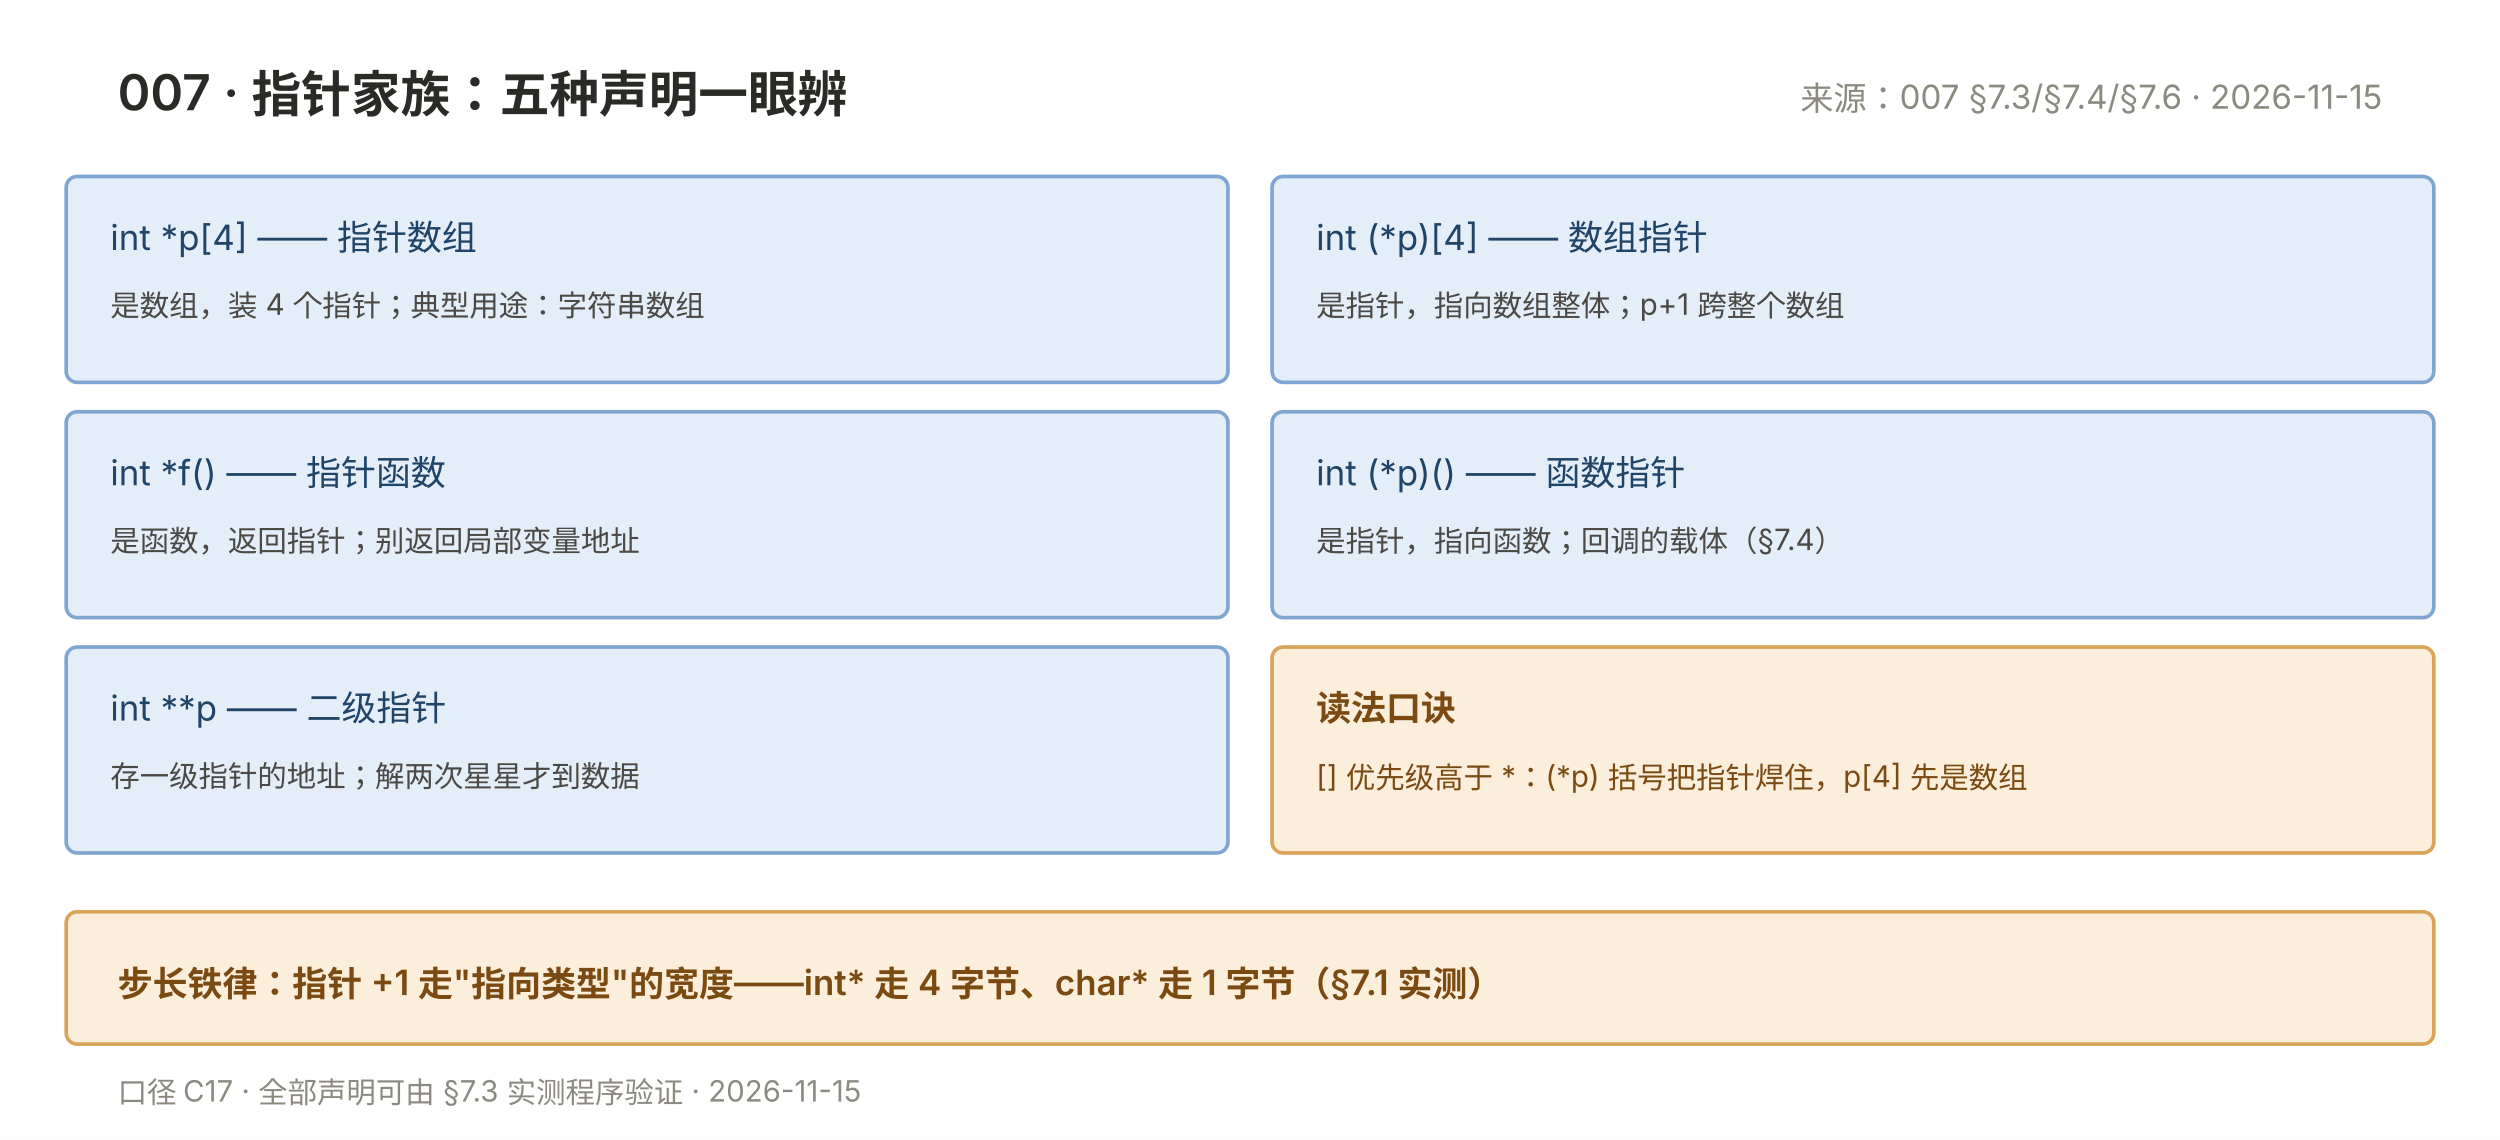
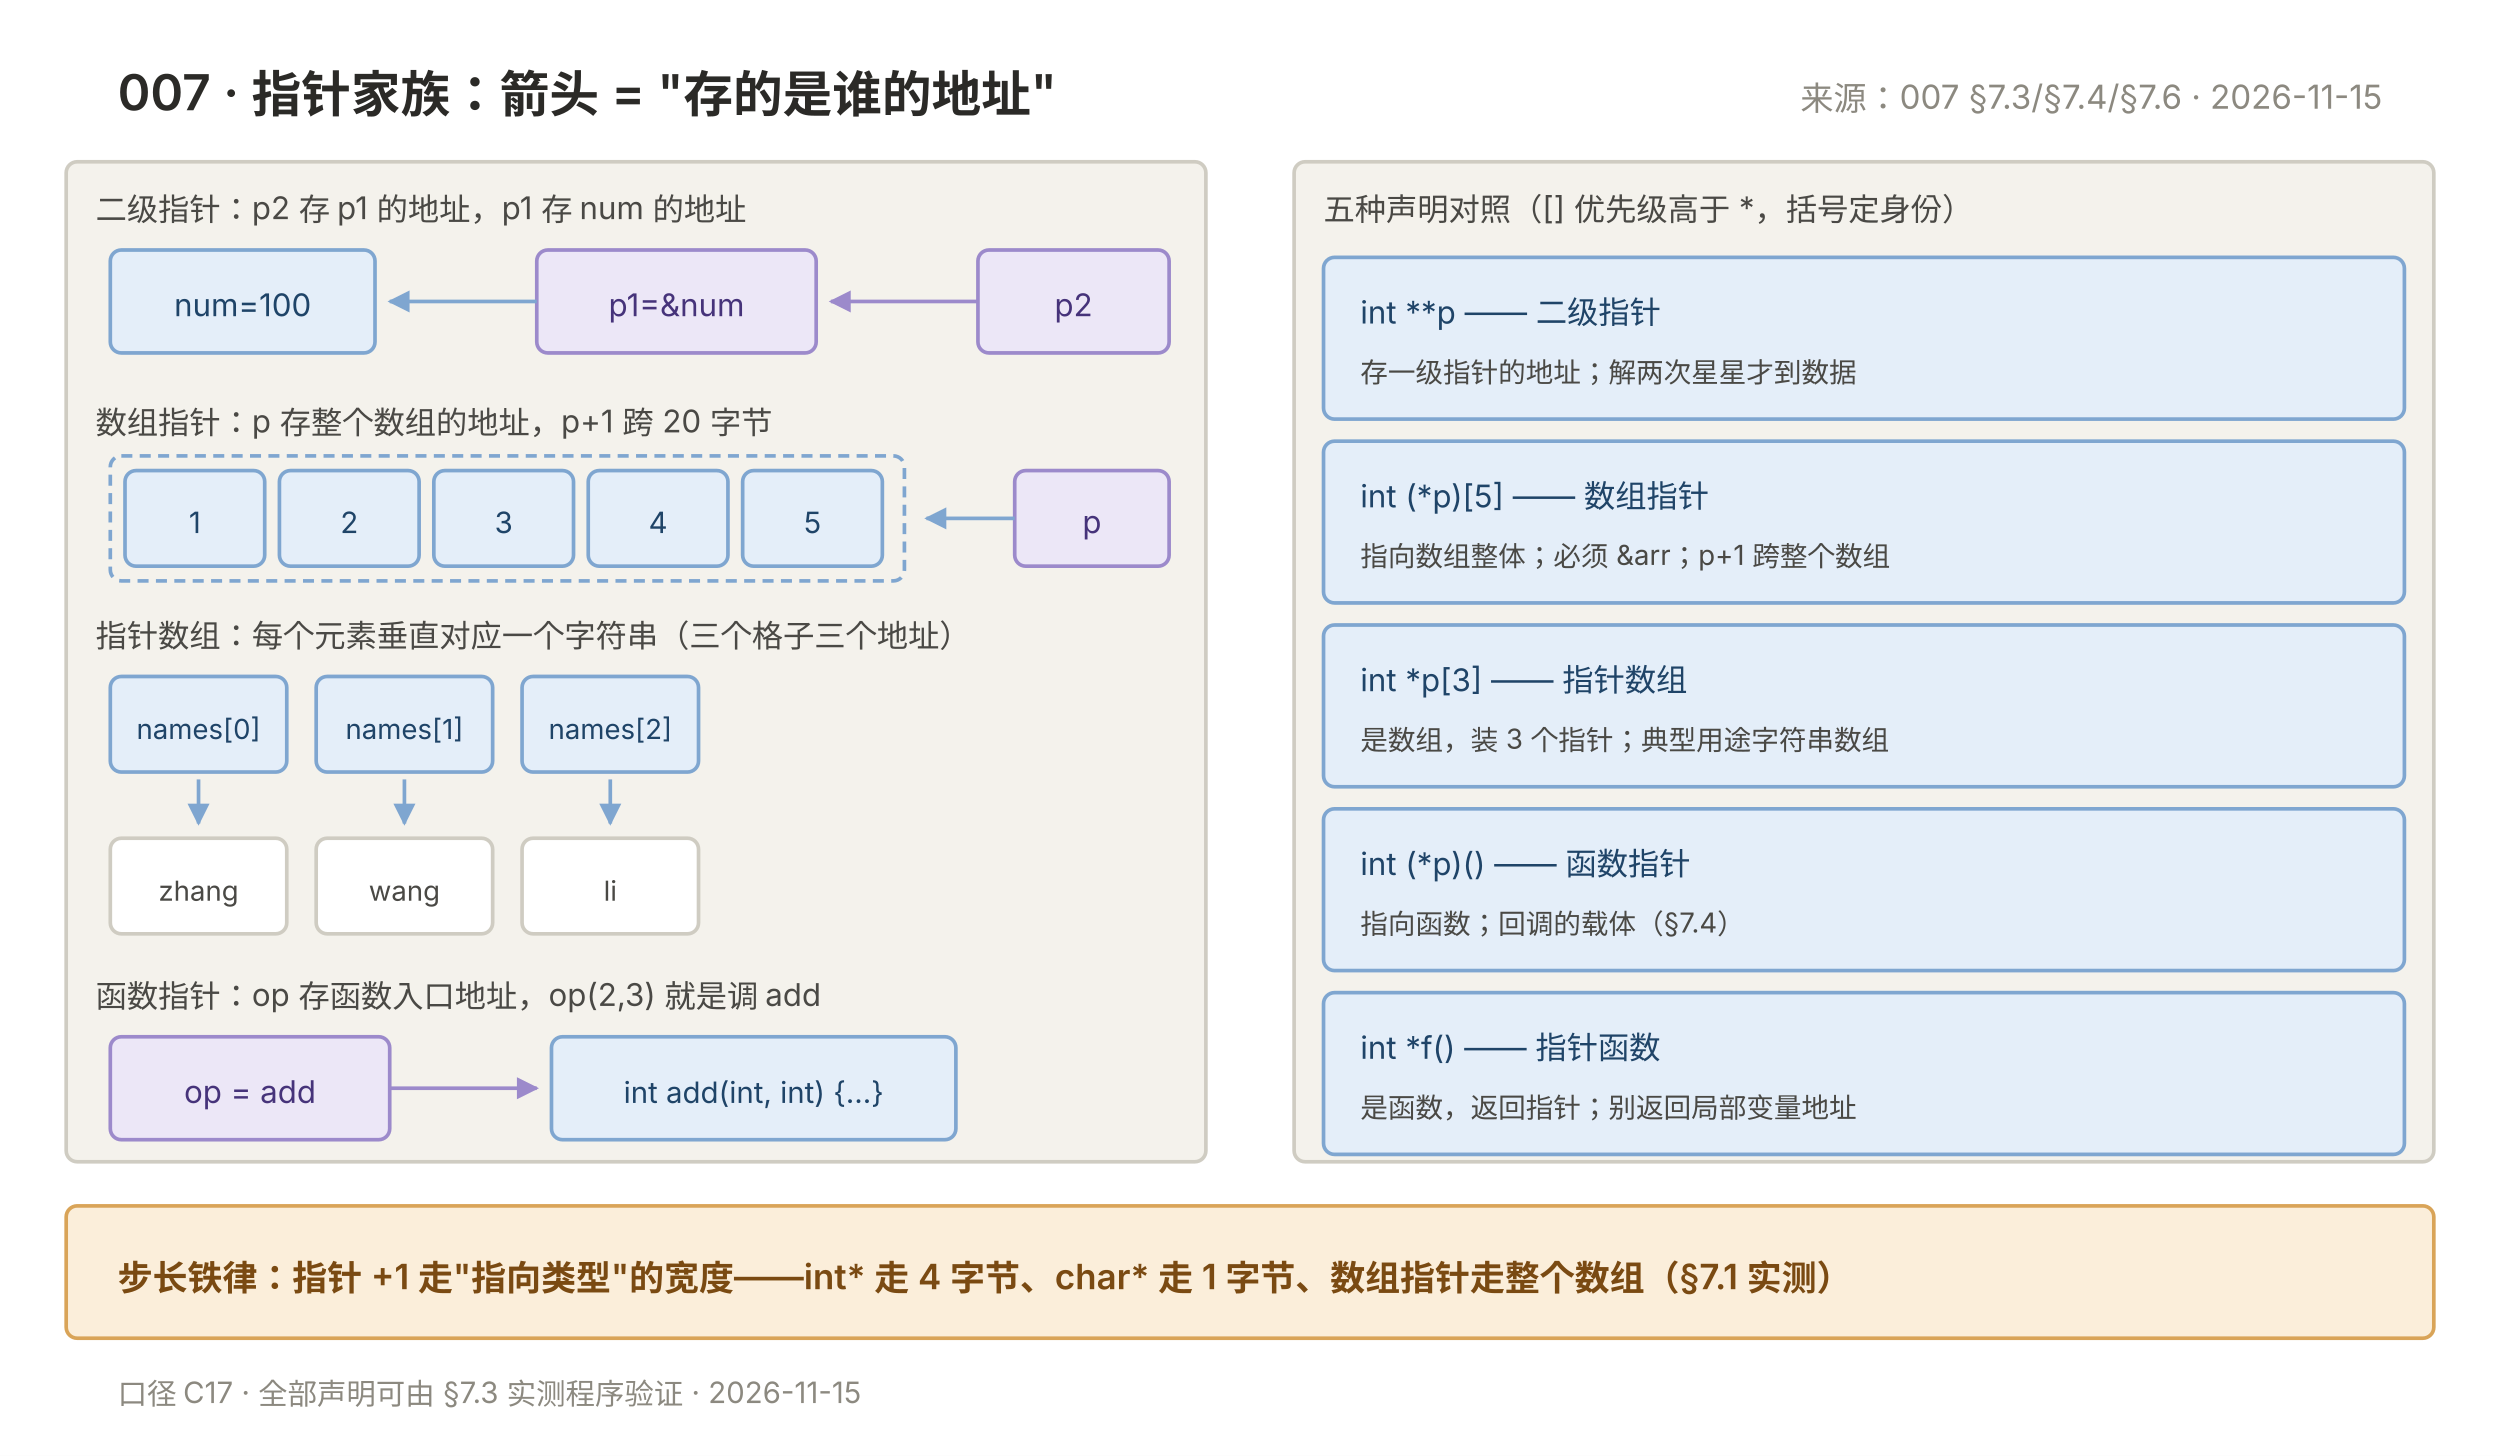
- <svg xmlns="http://www.w3.org/2000/svg" width="1200" height="547.06" viewBox="0 0 680 310" font-family="-apple-system, 'Segoe UI', 'Microsoft YaHei', 'PingFang SC', sans-serif">
-   <rect x="0" y="0" width="680" height="310" fill="#FFFFFF" />
+ <svg xmlns="http://www.w3.org/2000/svg" width="1200" height="698.82" viewBox="0 0 680 396" font-family="-apple-system, 'Segoe UI', 'Microsoft YaHei', 'PingFang SC', sans-serif">
+   <rect x="0" y="0" width="680" height="396" fill="#FFFFFF" />
  <defs>
    <marker id="a7Blue" viewBox="0 0 10 10" refX="9" refY="5" markerWidth="6" markerHeight="6" orient="auto-start-reverse">
      <path d="M0,0 L10,5 L0,10 z" fill="#7FA6D0" />
    </marker>
+     <marker id="a7Purple" viewBox="0 0 10 10" refX="9" refY="5" markerWidth="6" markerHeight="6" orient="auto-start-reverse">
+       <path d="M0,0 L10,5 L0,10 z" fill="#9C8ACB" />
+     </marker>
  </defs>
-   <text x="32" y="30" font-size="13.5" font-weight="600" fill="#2B2A27">007 · 指针家族：五种声明一眼辨</text>
+   <text x="32" y="30" font-size="13.5" font-weight="600" fill="#2B2A27">007 · 指针家族：箭头 = "存的是谁的地址"</text>
  <text x="648" y="30" font-size="9" fill="#8C8980" text-anchor="end">来源：007 §7.3/§7.4/§7.6 · 2026-11-15</text>
-   <rect x="18" y="48" width="316" height="56" rx="3" fill="#E4EEF9" stroke="#7FA6D0" />
-   <text x="30" y="68" font-size="9.5" fill="#1F4468">int *p[4] —— 指针数组</text>
-   <text x="30" y="86" font-size="8" fill="#4A4945">是数组，装 4 个指针；典型用途：字符串数组</text>
-   <rect x="346" y="48" width="316" height="56" rx="3" fill="#E4EEF9" stroke="#7FA6D0" />
-   <text x="358" y="68" font-size="9.5" fill="#1F4468">int (*p)[4] —— 数组指针</text>
-   <text x="358" y="86" font-size="8" fill="#4A4945">是指针，指向数组整体；p+1 跨整个数组</text>
-   <rect x="18" y="112" width="316" height="56" rx="3" fill="#E4EEF9" stroke="#7FA6D0" />
-   <text x="30" y="132" font-size="9.5" fill="#1F4468">int *f() —— 指针函数</text>
-   <text x="30" y="150" font-size="8" fill="#4A4945">是函数，返回指针；别返回局部变量地址</text>
-   <rect x="346" y="112" width="316" height="56" rx="3" fill="#E4EEF9" stroke="#7FA6D0" />
-   <text x="358" y="132" font-size="9.5" fill="#1F4468">int (*p)() —— 函数指针</text>
-   <text x="358" y="150" font-size="8" fill="#4A4945">是指针，指向函数；回调的载体（§7.4）</text>
-   <rect x="18" y="176" width="316" height="56" rx="3" fill="#E4EEF9" stroke="#7FA6D0" />
-   <text x="30" y="196" font-size="9.5" fill="#1F4468">int **p —— 二级指针</text>
-   <text x="30" y="214" font-size="8" fill="#4A4945">存一级指针的地址；解两次星星才到数据</text>
-   <rect x="346" y="176" width="316" height="56" rx="3" fill="#FBEEDA" stroke="#D9A458" />
-   <text x="358" y="196" font-size="9.5" font-weight="600" fill="#7A4A12">读法口诀</text>
-   <text x="358" y="214" font-size="8" fill="#7A4A12">[] 优先级高于 *：(*p) 括号把指针焊住，p[4] 先是数组</text>
-   <rect x="18" y="248" width="644" height="36" rx="3" fill="#FBEEDA" stroke="#D9A458" />
-   <text x="32" y="271" font-size="9.5" font-weight="600" fill="#7A4A12">步长铁律：指针 +1 走"指向类型"的宽度——int* 走 4 字节、char* 走 1 字节（§7.1 实测）</text>
-   <text x="32" y="300" font-size="8" fill="#8C8980">口径 C17 · 全部声明可由 §7.3 实测程序验证 · 2026-11-15</text>
+   <rect x="18" y="44" width="310" height="272" rx="3" fill="#F4F2EC" stroke="#CFCCC2" />
+   <text x="26" y="60" font-size="8.5" fill="#4A4945">二级指针：p2 存 p1 的地址，p1 存 num 的地址</text>
+   <rect x="30" y="68" width="72" height="28" rx="3" fill="#E4EEF9" stroke="#7FA6D0" />
+   <text x="66" y="86" font-size="8.5" fill="#1F4468" text-anchor="middle">num=100</text>
+   <rect x="146" y="68" width="76" height="28" rx="3" fill="#ECE7F7" stroke="#9C8ACB" />
+   <text x="184" y="86" font-size="8.5" fill="#46337A" text-anchor="middle">p1=&amp;num</text>
+   <rect x="266" y="68" width="52" height="28" rx="3" fill="#ECE7F7" stroke="#9C8ACB" />
+   <text x="292" y="86" font-size="8.5" fill="#46337A" text-anchor="middle">p2</text>
+   <line x1="146" y1="82" x2="106" y2="82" stroke="#7FA6D0" marker-end="url(#a7Blue)" />
+   <line x1="266" y1="82" x2="226" y2="82" stroke="#9C8ACB" marker-end="url(#a7Purple)" />
+   <text x="26" y="118" font-size="8.5" fill="#4A4945">数组指针：p 存整个数组的地址，p+1 跨 20 字节</text>
+   <rect x="30" y="124" width="216" height="34" rx="3" fill="none" stroke="#7FA6D0" stroke-dasharray="3,2" />
+   <rect x="34" y="128" width="38" height="26" rx="3" fill="#E4EEF9" stroke="#7FA6D0" />
+   <text x="53" y="145" font-size="8" fill="#1F4468" text-anchor="middle">1</text>
+   <rect x="76" y="128" width="38" height="26" rx="3" fill="#E4EEF9" stroke="#7FA6D0" />
+   <text x="95" y="145" font-size="8" fill="#1F4468" text-anchor="middle">2</text>
+   <rect x="118" y="128" width="38" height="26" rx="3" fill="#E4EEF9" stroke="#7FA6D0" />
+   <text x="137" y="145" font-size="8" fill="#1F4468" text-anchor="middle">3</text>
+   <rect x="160" y="128" width="38" height="26" rx="3" fill="#E4EEF9" stroke="#7FA6D0" />
+   <text x="179" y="145" font-size="8" fill="#1F4468" text-anchor="middle">4</text>
+   <rect x="202" y="128" width="38" height="26" rx="3" fill="#E4EEF9" stroke="#7FA6D0" />
+   <text x="221" y="145" font-size="8" fill="#1F4468" text-anchor="middle">5</text>
+   <rect x="276" y="128" width="42" height="26" rx="3" fill="#ECE7F7" stroke="#9C8ACB" />
+   <text x="297" y="145" font-size="8.5" fill="#46337A" text-anchor="middle">p</text>
+   <line x1="276" y1="141" x2="252" y2="141" stroke="#7FA6D0" marker-end="url(#a7Blue)" />
+   <text x="26" y="176" font-size="8.5" fill="#4A4945">指针数组：每个元素垂直对应一个字符串（三个格子三个地址）</text>
+   <rect x="30" y="184" width="48" height="26" rx="3" fill="#E4EEF9" stroke="#7FA6D0" />
+   <text x="54" y="201" font-size="7.5" fill="#1F4468" text-anchor="middle">names[0]</text>
+   <rect x="86" y="184" width="48" height="26" rx="3" fill="#E4EEF9" stroke="#7FA6D0" />
+   <text x="110" y="201" font-size="7.5" fill="#1F4468" text-anchor="middle">names[1]</text>
+   <rect x="142" y="184" width="48" height="26" rx="3" fill="#E4EEF9" stroke="#7FA6D0" />
+   <text x="166" y="201" font-size="7.5" fill="#1F4468" text-anchor="middle">names[2]</text>
+   <line x1="54" y1="212" x2="54" y2="224" stroke="#7FA6D0" marker-end="url(#a7Blue)" />
+   <line x1="110" y1="212" x2="110" y2="224" stroke="#7FA6D0" marker-end="url(#a7Blue)" />
+   <line x1="166" y1="212" x2="166" y2="224" stroke="#7FA6D0" marker-end="url(#a7Blue)" />
+   <rect x="30" y="228" width="48" height="26" rx="3" fill="#FFFFFF" stroke="#CFCCC2" />
+   <text x="54" y="245" font-size="7.5" fill="#4A4945" text-anchor="middle">zhang</text>
+   <rect x="86" y="228" width="48" height="26" rx="3" fill="#FFFFFF" stroke="#CFCCC2" />
+   <text x="110" y="245" font-size="7.5" fill="#4A4945" text-anchor="middle">wang</text>
+   <rect x="142" y="228" width="48" height="26" rx="3" fill="#FFFFFF" stroke="#CFCCC2" />
+   <text x="166" y="245" font-size="7.5" fill="#4A4945" text-anchor="middle">li</text>
+   <text x="26" y="274" font-size="8.5" fill="#4A4945">函数指针：op 存函数入口地址，op(2,3) 就是调 add</text>
+   <rect x="30" y="282" width="76" height="28" rx="3" fill="#ECE7F7" stroke="#9C8ACB" />
+   <text x="68" y="300" font-size="8.5" fill="#46337A" text-anchor="middle">op = add</text>
+   <rect x="150" y="282" width="110" height="28" rx="3" fill="#E4EEF9" stroke="#7FA6D0" />
+   <text x="205" y="300" font-size="8" fill="#1F4468" text-anchor="middle">int add(int, int) {…}</text>
+   <line x1="106" y1="296" x2="146" y2="296" stroke="#9C8ACB" marker-end="url(#a7Purple)" />
+   <rect x="352" y="44" width="310" height="272" rx="3" fill="#F4F2EC" stroke="#CFCCC2" />
+   <text x="360" y="60" font-size="8.5" fill="#4A4945">五种声明对照（[] 优先级高于 *，括号定身份）</text>
+   <rect x="360" y="70" width="294" height="44" rx="3" fill="#E4EEF9" stroke="#7FA6D0" />
+   <text x="370" y="88" font-size="8.5" fill="#1F4468">int **p —— 二级指针</text>
+   <text x="370" y="104" font-size="7.5" fill="#4A4945">存一级指针的地址；解两次星星才到数据</text>
+   <rect x="360" y="120" width="294" height="44" rx="3" fill="#E4EEF9" stroke="#7FA6D0" />
+   <text x="370" y="138" font-size="8.5" fill="#1F4468">int (*p)[5] —— 数组指针</text>
+   <text x="370" y="154" font-size="7.5" fill="#4A4945">指向数组整体；必须 &amp;arr；p+1 跨整个数组</text>
+   <rect x="360" y="170" width="294" height="44" rx="3" fill="#E4EEF9" stroke="#7FA6D0" />
+   <text x="370" y="188" font-size="8.5" fill="#1F4468">int *p[3] —— 指针数组</text>
+   <text x="370" y="204" font-size="7.5" fill="#4A4945">是数组，装 3 个指针；典型用途字符串数组</text>
+   <rect x="360" y="220" width="294" height="44" rx="3" fill="#E4EEF9" stroke="#7FA6D0" />
+   <text x="370" y="238" font-size="8.5" fill="#1F4468">int (*p)() —— 函数指针</text>
+   <text x="370" y="254" font-size="7.5" fill="#4A4945">指向函数；回调的载体（§7.4）</text>
+   <rect x="360" y="270" width="294" height="44" rx="3" fill="#E4EEF9" stroke="#7FA6D0" />
+   <text x="370" y="288" font-size="8.5" fill="#1F4468">int *f() —— 指针函数</text>
+   <text x="370" y="304" font-size="7.5" fill="#4A4945">是函数，返回指针；别返回局部变量地址</text>
+   <rect x="18" y="328" width="644" height="36" rx="3" fill="#FBEEDA" stroke="#D9A458" />
+   <text x="32" y="351" font-size="9.5" font-weight="600" fill="#7A4A12">步长铁律：指针 +1 走"指向类型"的宽度——int* 走 4 字节、char* 走 1 字节、数组指针走整个数组（§7.1 实测）</text>
+   <text x="32" y="382" font-size="8" fill="#8C8980">口径 C17 · 全部声明可由 §7.3 实测程序验证 · 2026-11-15</text>
</svg>
